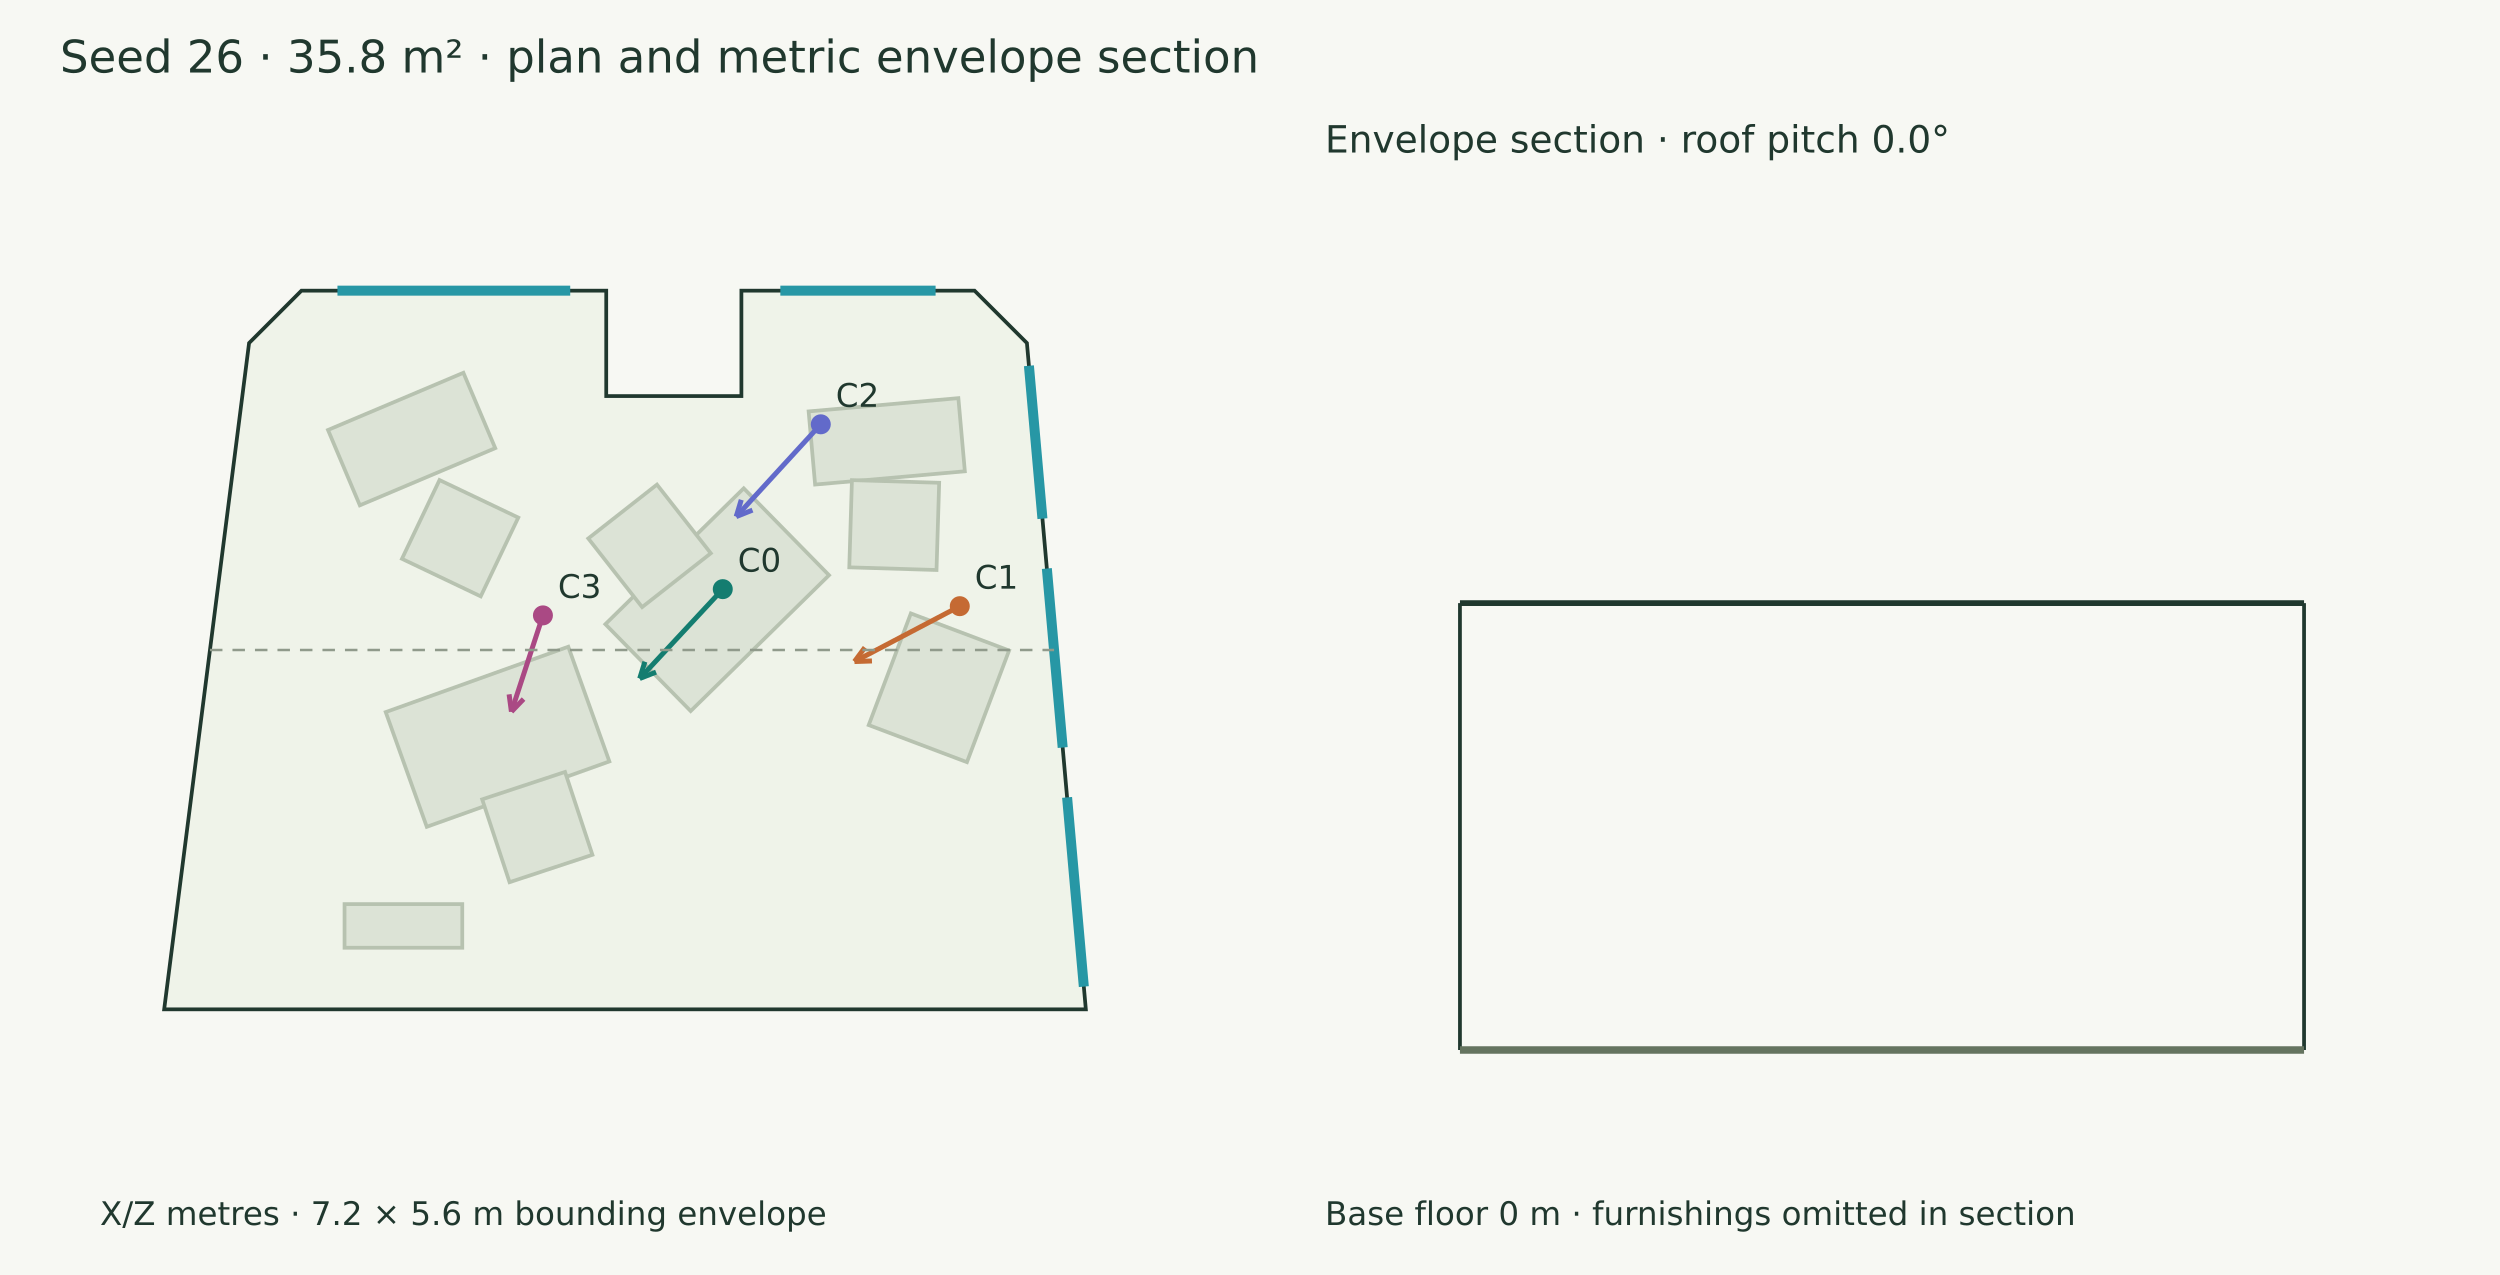
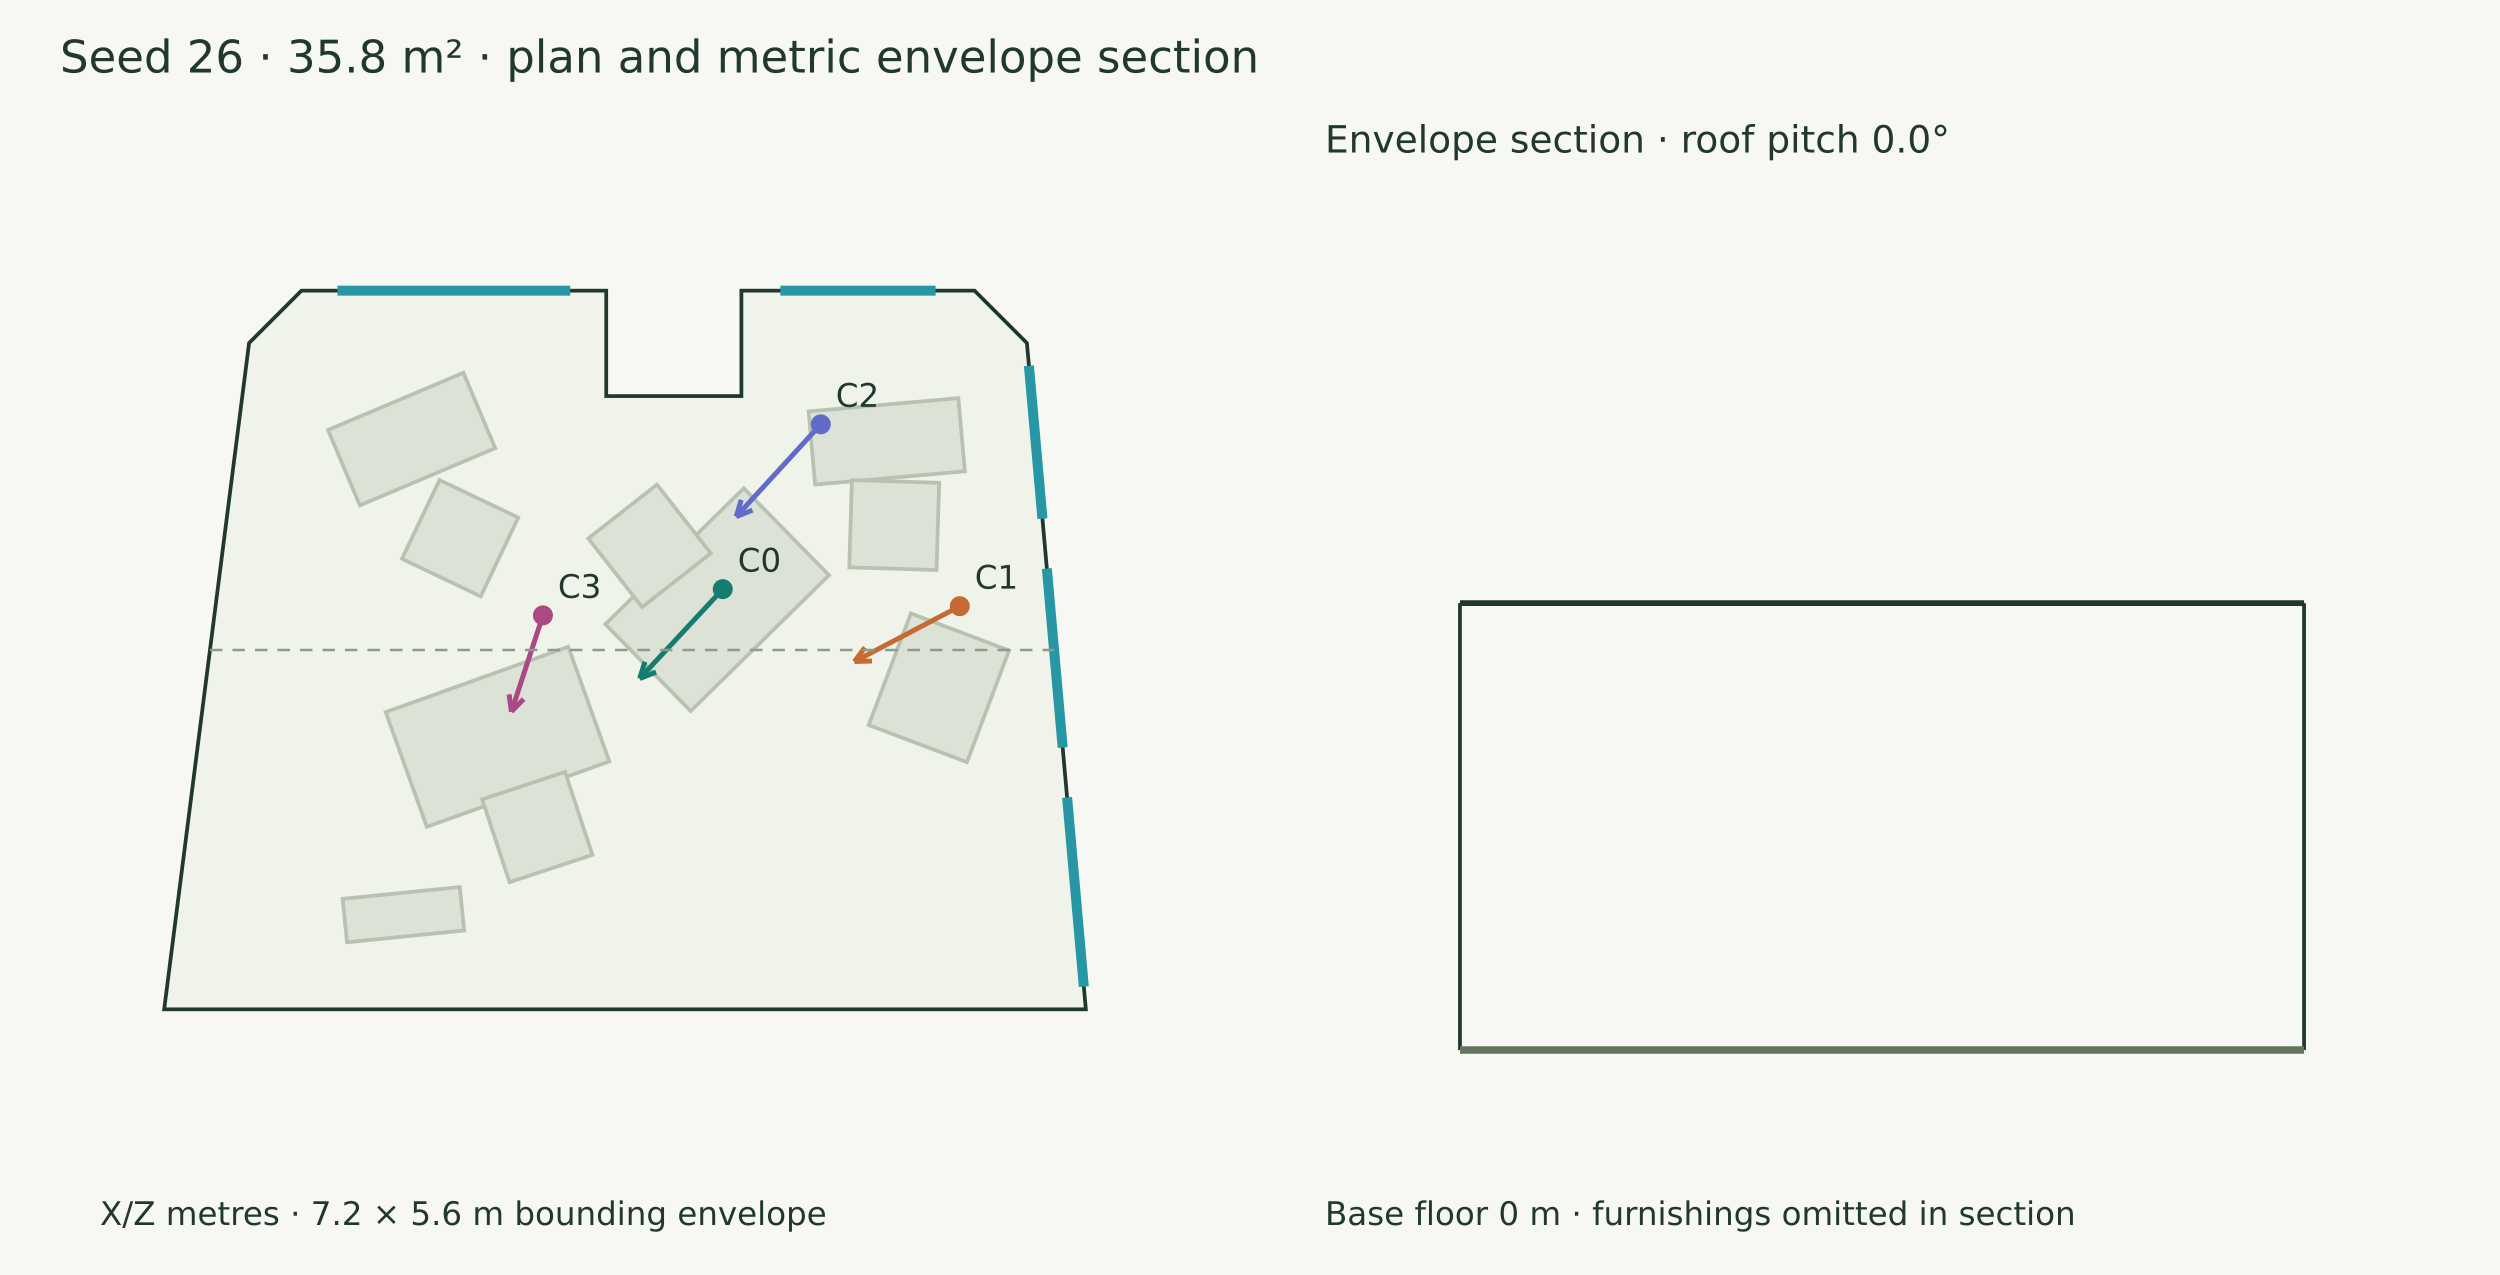
<svg xmlns="http://www.w3.org/2000/svg" width="1000" height="510" viewBox="0 0 1000 510">
  <rect width="100%" height="100%" fill="#f7f8f3" />
  <g font-family="DejaVu Sans" fill="#20382e">
    <text x="24.000" y="29.000" font-size="18">Seed 26 · 35.8 m² · plan and metric envelope section</text>
    <polygon points="120.580,116.263 242.491,116.263 242.491,158.436 296.559,158.436 296.559,116.263 389.814,116.263 410.765,137.214 434.333,403.737 65.667,403.737 99.629,137.214" fill="#eff3e9" stroke="#20382e" stroke-width="1.5" />
    <polygon points="154.286,284.837 227.316,258.689 243.744,304.572 170.714,330.720" fill="#dce3d6" stroke="#b7c2b0" stroke-width="1.5" />
    <polygon points="192.870,319.730 226.016,308.781 236.966,341.926 203.820,352.876" fill="#dce3d6" stroke="#b7c2b0" stroke-width="1.5" />
    <polygon points="331.613,230.082 276.265,284.429 242.141,249.676 297.489,195.329" fill="#dce3d6" stroke="#b7c2b0" stroke-width="1.5" />
    <polygon points="284.320,221.308 256.850,242.848 235.311,215.379 262.780,193.839" fill="#dce3d6" stroke="#b7c2b0" stroke-width="1.5" />
    <polygon points="323.451,164.564 383.345,159.254 385.940,188.511 326.045,193.822" fill="#dce3d6" stroke="#b7c2b0" stroke-width="1.5" />
    <polygon points="340.775,192.045 375.667,193.108 374.603,227.999 339.712,226.936" fill="#dce3d6" stroke="#b7c2b0" stroke-width="1.5" />
    <polygon points="131.200,171.988 185.357,149.108 198.093,179.255 143.936,202.135" fill="#dce3d6" stroke="#b7c2b0" stroke-width="1.5" />
    <polygon points="160.781,223.526 175.804,192.016 207.313,207.039 192.290,238.549" fill="#dce3d6" stroke="#b7c2b0" stroke-width="1.5" />
-     <polygon points="184.907,379.096 137.817,379.096 137.817,361.642 184.907,361.642" fill="#dce3d6" stroke="#b7c2b0" stroke-width="1.5" />
+     <polygon points="185.663,372.179 138.811,376.903 137.060,359.537 183.912,354.813" fill="#dce3d6" stroke="#b7c2b0" stroke-width="1.5" />
    <polygon points="347.485,290.028 364.345,245.376 403.635,260.212 386.775,304.863" fill="#dce3d6" stroke="#b7c2b0" stroke-width="1.5" />
    <path d="M134.981,116.263 L228.089,116.263" stroke="#2797a5" stroke-width="4" fill="none" />
    <path d="M312.135,116.263 L374.238,116.263" stroke="#2797a5" stroke-width="4" fill="none" />
    <path d="M411.568,146.302 L416.977,207.465" stroke="#2797a5" stroke-width="4" fill="none" />
    <path d="M418.740,227.406 L425.072,299.015" stroke="#2797a5" stroke-width="4" fill="none" />
    <path d="M426.836,318.956 L433.529,394.649" stroke="#2797a5" stroke-width="4" fill="none" />
    <path d="M289.107,235.657 L255.890,271.389" stroke="#147d70" stroke-width="2" fill="none" />
    <path d="M255.890,271.389 L257.951,264.699" stroke="#147d70" stroke-width="2" fill="none" />
    <path d="M255.890,271.389 L262.411,268.845" stroke="#147d70" stroke-width="2" fill="none" />
    <circle cx="289.107" cy="235.657" r="4" fill="#147d70" />
    <text x="295.107" y="228.657" font-size="13">C0</text>
    <path d="M383.912,242.471 L341.787,264.616" stroke="#c56a33" stroke-width="2" fill="none" />
    <path d="M341.787,264.616 L345.949,258.988" stroke="#c56a33" stroke-width="2" fill="none" />
    <path d="M341.787,264.616 L348.783,264.378" stroke="#c56a33" stroke-width="2" fill="none" />
    <circle cx="383.912" cy="242.471" r="4" fill="#c56a33" />
    <text x="389.912" y="235.471" font-size="13">C1</text>
    <path d="M328.314,169.722 L294.488,206.632" stroke="#626aca" stroke-width="2" fill="none" />
    <path d="M294.488,206.632 L296.502,199.928" stroke="#626aca" stroke-width="2" fill="none" />
    <path d="M294.488,206.632 L300.992,204.042" stroke="#626aca" stroke-width="2" fill="none" />
    <circle cx="328.314" cy="169.722" r="4" fill="#626aca" />
    <text x="334.314" y="162.722" font-size="13">C2</text>
    <path d="M217.174,246.154 L204.569,284.670" stroke="#aa4984" stroke-width="2" fill="none" />
    <path d="M204.569,284.670 L203.636,277.732" stroke="#aa4984" stroke-width="2" fill="none" />
    <path d="M204.569,284.670 L209.424,279.626" stroke="#aa4984" stroke-width="2" fill="none" />
    <circle cx="217.174" cy="246.154" r="4" fill="#aa4984" />
    <text x="223.174" y="239.154" font-size="13">C3</text>
    <text x="40.000" y="490.000" font-size="13">X/Z metres · 7.2 × 5.6 m bounding envelope</text>
    <path d="M83.983,260.000 L421.622,260.000" stroke="#909a8b" stroke-width="1" stroke-dasharray="5 4" fill="none" />
    <path d="M583.983,241.247 L921.622,241.247" stroke="#20382e" stroke-width="2.3" fill="none" />
    <path d="M583.983,420.000 L583.983,241.247" stroke="#20382e" stroke-width="1.5" fill="none" />
    <path d="M921.622,420.000 L921.622,241.247" stroke="#20382e" stroke-width="1.5" fill="none" />
    <path d="M583.983,420.000 L921.622,420.000" stroke="#65745f" stroke-width="3" fill="none" />
    <path d="M583.983,420.000 L583.983,420.000" stroke="#8d9a85" stroke-width="1" fill="none" />
    <path d="M921.622,420.000 L921.622,420.000" stroke="#8d9a85" stroke-width="1" fill="none" />
    <text x="530.000" y="61.000" font-size="15">Envelope section · roof pitch 0.0°</text>
    <text x="530.000" y="490.000" font-size="13">Base floor 0 m · furnishings omitted in section</text>
  </g>
</svg>
